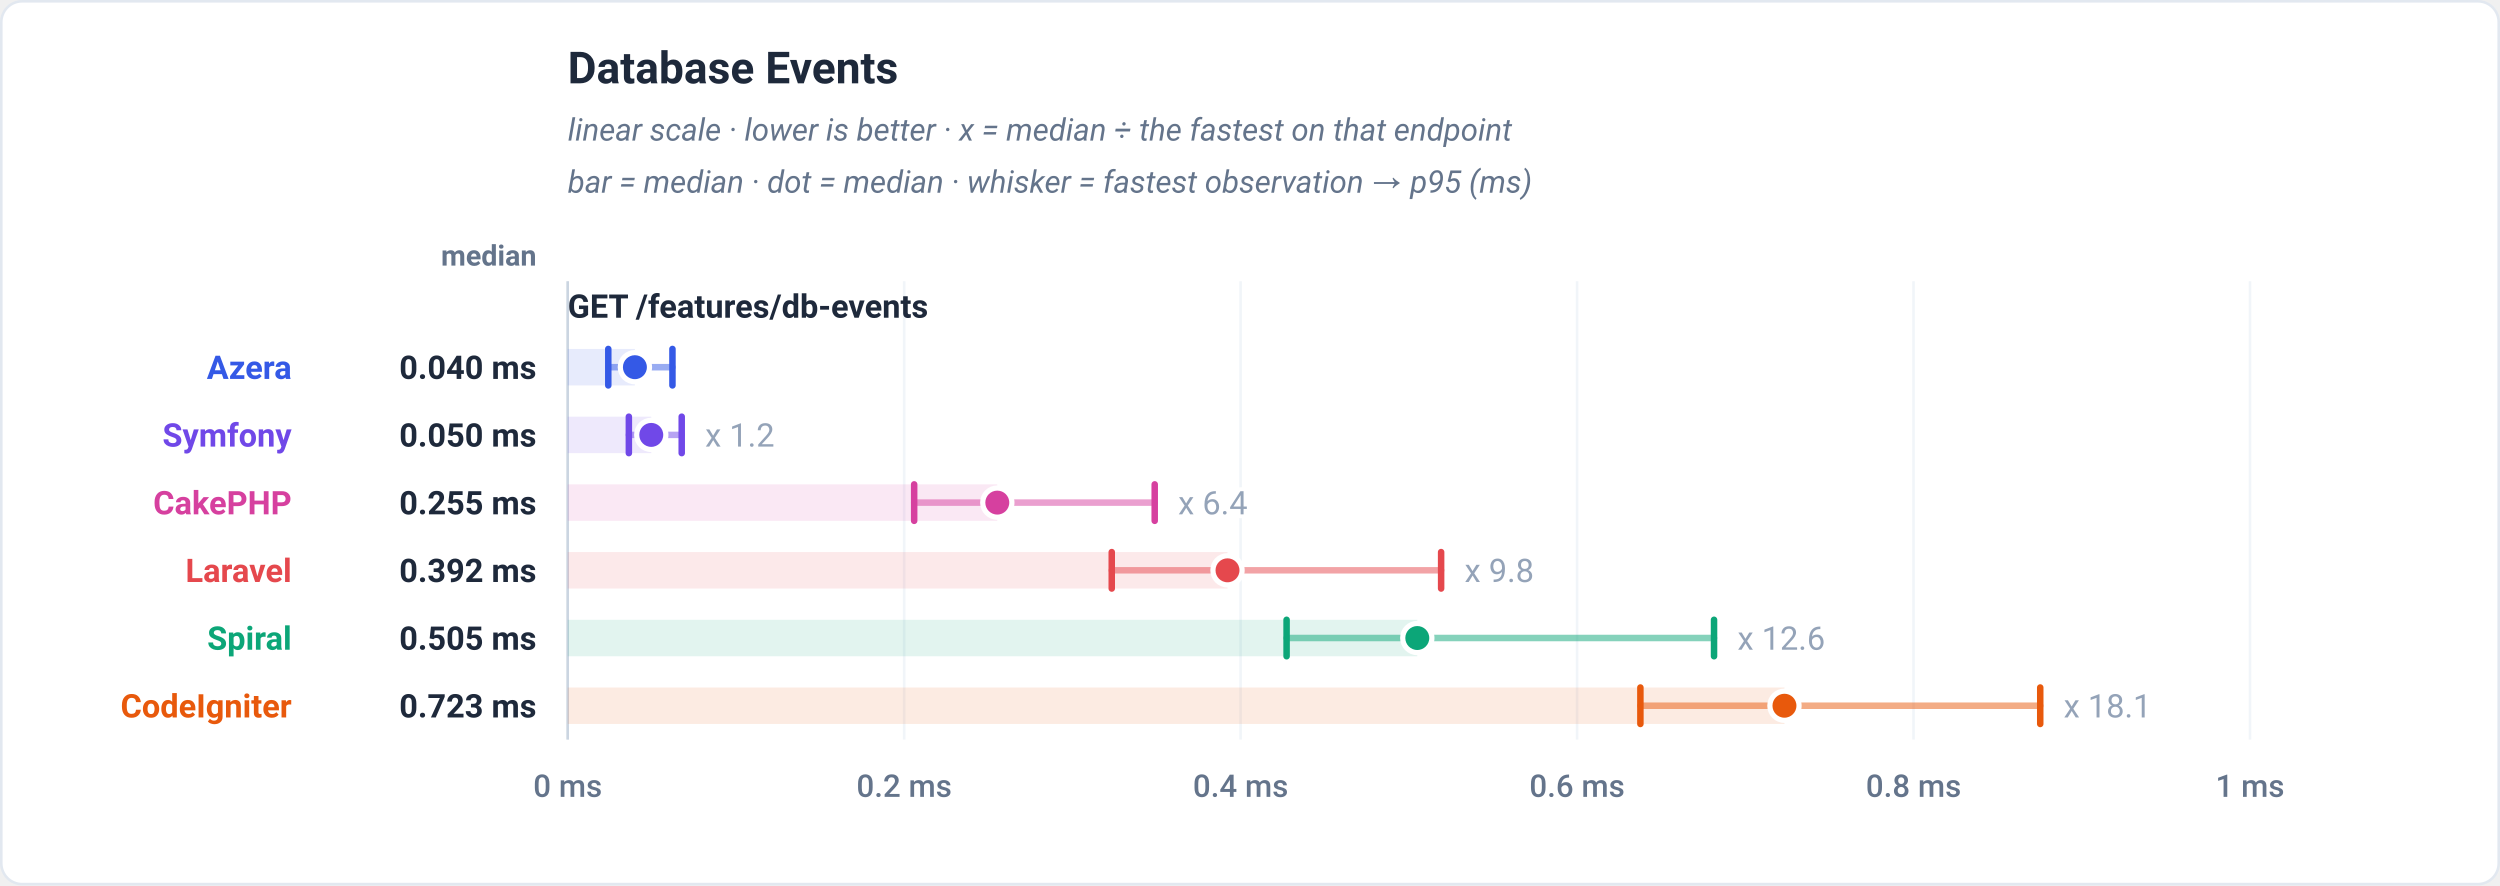
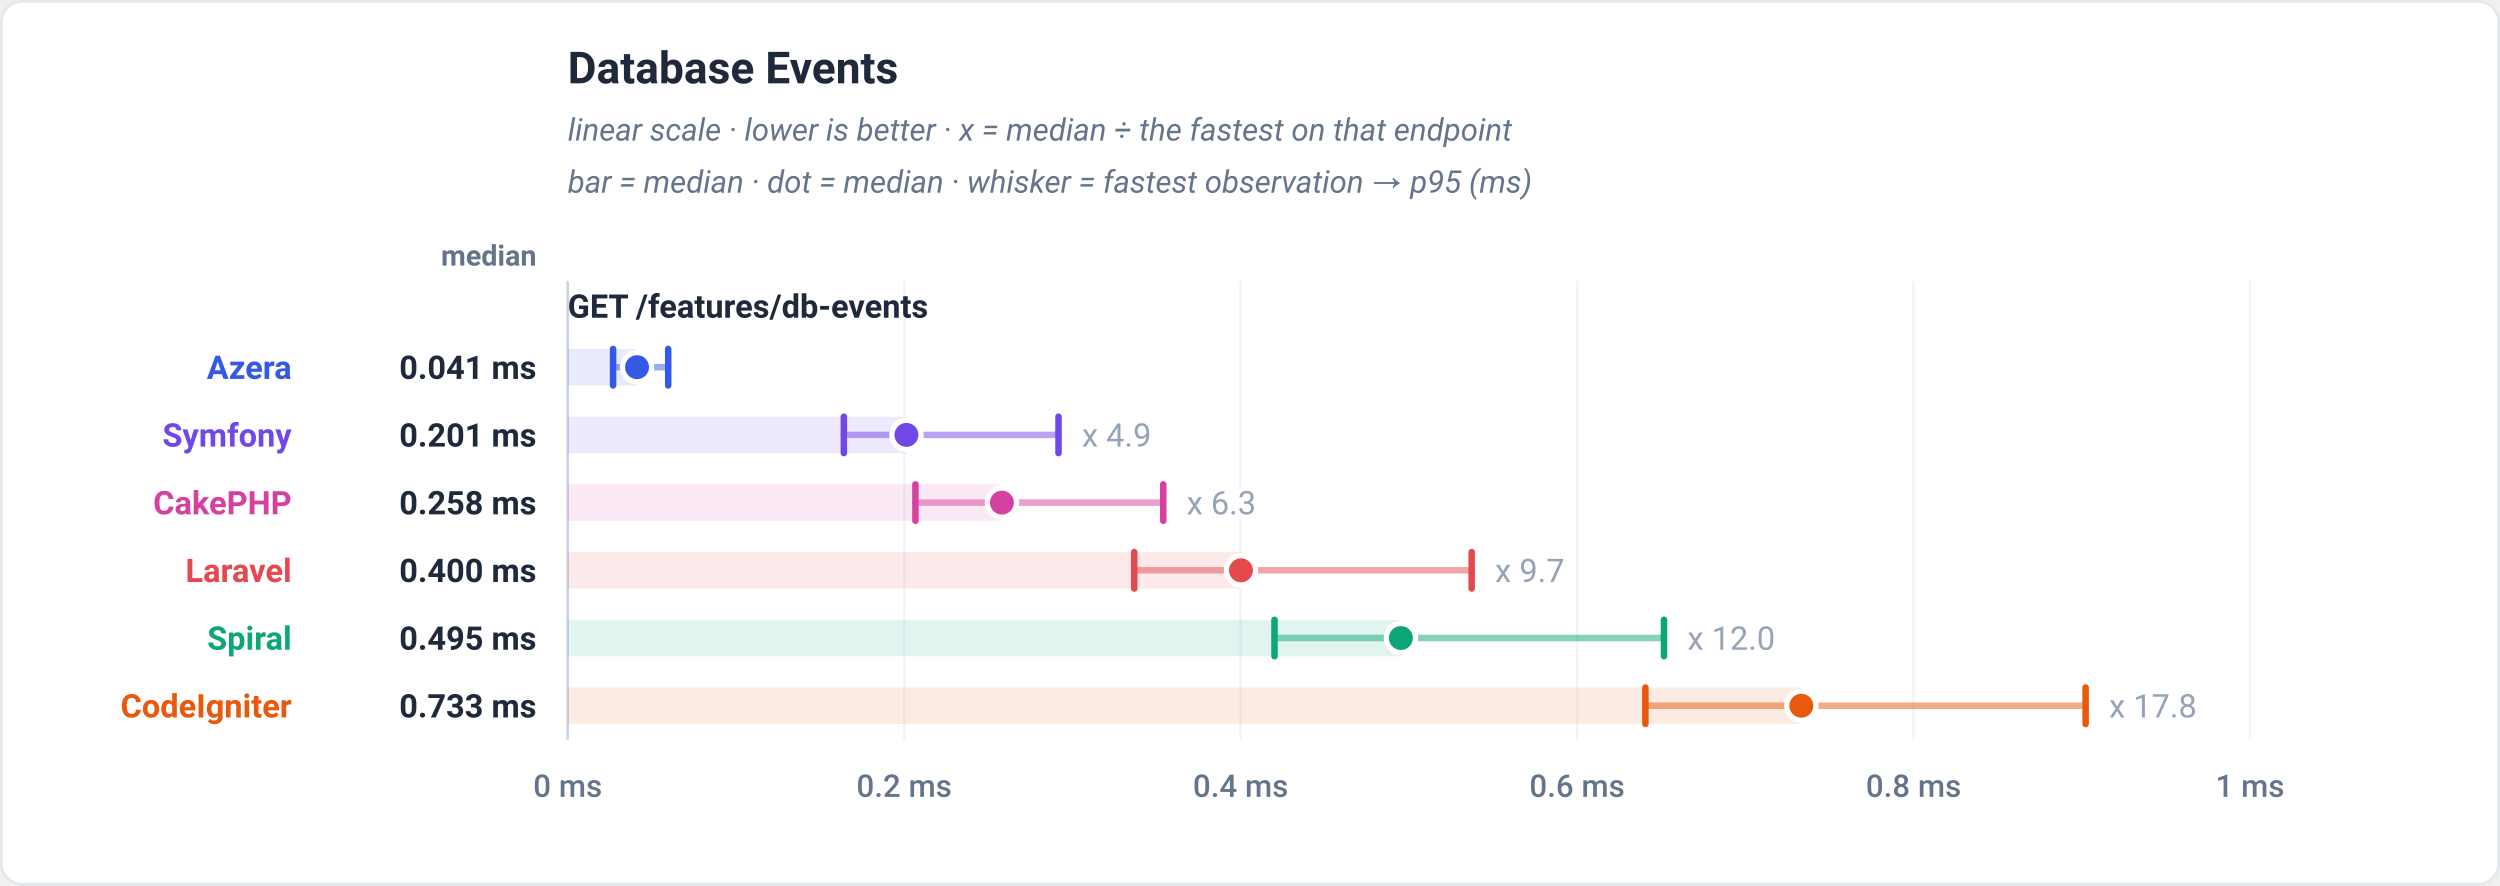
<svg xmlns="http://www.w3.org/2000/svg" viewBox="0 0 960 340" width="960" height="340" role="img" font-family="-apple-system,BlinkMacSystemFont,'Segoe UI',Roboto,Helvetica,Arial,sans-serif">
  <rect x="0.5" y="0.5" width="959" height="339" rx="8" fill="#ffffff" stroke="#e2e8f0" />
  <text x="218" y="32" font-family="-apple-system,BlinkMacSystemFont,'Segoe UI',Roboto,Helvetica,Arial,sans-serif" font-size="17" font-weight="700" fill="#1e293b" text-anchor="start">Database Events</text>
  <text x="218" y="54" font-family="-apple-system,BlinkMacSystemFont,'Segoe UI',Roboto,Helvetica,Arial,sans-serif" font-size="12" font-weight="400" fill="#64748b" text-anchor="start" font-style="italic">linear scale · lower is better · x = median ÷ the fastest on that endpoint</text>
  <text x="218" y="74" font-family="-apple-system,BlinkMacSystemFont,'Segoe UI',Roboto,Helvetica,Arial,sans-serif" font-size="12" font-weight="400" fill="#64748b" text-anchor="start" font-style="italic">bar = median · dot = median · whisker = fastest observation → p95 (ms)</text>
  <text x="206" y="102" font-family="-apple-system,BlinkMacSystemFont,'Segoe UI',Roboto,Helvetica,Arial,sans-serif" font-size="11" font-weight="600" fill="#64748b" text-anchor="end">median</text>
  <line x1="218" y1="108" x2="218" y2="284" stroke="#f1f5f9" stroke-width="1" />
  <text x="218" y="306" font-family="-apple-system,BlinkMacSystemFont,'Segoe UI',Roboto,Helvetica,Arial,sans-serif" font-size="12" font-weight="500" fill="#64748b" text-anchor="middle">0 ms</text>
  <line x1="347.2" y1="108" x2="347.2" y2="284" stroke="#f1f5f9" stroke-width="1" />
  <text x="347.2" y="306" font-family="-apple-system,BlinkMacSystemFont,'Segoe UI',Roboto,Helvetica,Arial,sans-serif" font-size="12" font-weight="500" fill="#64748b" text-anchor="middle">0.2 ms</text>
  <line x1="476.4" y1="108" x2="476.4" y2="284" stroke="#f1f5f9" stroke-width="1" />
  <text x="476.4" y="306" font-family="-apple-system,BlinkMacSystemFont,'Segoe UI',Roboto,Helvetica,Arial,sans-serif" font-size="12" font-weight="500" fill="#64748b" text-anchor="middle">0.4 ms</text>
  <line x1="605.6" y1="108" x2="605.6" y2="284" stroke="#f1f5f9" stroke-width="1" />
  <text x="605.6" y="306" font-family="-apple-system,BlinkMacSystemFont,'Segoe UI',Roboto,Helvetica,Arial,sans-serif" font-size="12" font-weight="500" fill="#64748b" text-anchor="middle">0.6 ms</text>
  <line x1="734.8" y1="108" x2="734.8" y2="284" stroke="#f1f5f9" stroke-width="1" />
  <text x="734.8" y="306" font-family="-apple-system,BlinkMacSystemFont,'Segoe UI',Roboto,Helvetica,Arial,sans-serif" font-size="12" font-weight="500" fill="#64748b" text-anchor="middle">0.8 ms</text>
  <line x1="864" y1="108" x2="864" y2="284" stroke="#f1f5f9" stroke-width="1" />
  <text x="864" y="306" font-family="-apple-system,BlinkMacSystemFont,'Segoe UI',Roboto,Helvetica,Arial,sans-serif" font-size="12" font-weight="500" fill="#64748b" text-anchor="middle">1 ms</text>
  <line x1="218" y1="108" x2="218" y2="284" stroke="#cbd5e1" stroke-width="1" />
  <text x="218" y="122" font-family="-apple-system,BlinkMacSystemFont,'Segoe UI',Roboto,Helvetica,Arial,sans-serif" font-size="12.5" font-weight="700" fill="#1e293b" text-anchor="start">GET /features/db-events</text>
-   <rect x="218" y="134" width="25.8" height="14" fill="#3459e6" fill-opacity="0.12" />
-   <line x1="233.58" y1="141" x2="258.22" y2="141" stroke="#3459e6" stroke-width="2.5" stroke-linecap="round" opacity="0.5" />
-   <line x1="233.58" y1="134" x2="233.58" y2="148" stroke="#3459e6" stroke-width="2.5" stroke-linecap="round" />
-   <line x1="258.22" y1="134" x2="258.22" y2="148" stroke="#3459e6" stroke-width="2.5" stroke-linecap="round" />
-   <circle cx="243.8" cy="141" r="5.6" fill="#3459e6" stroke="#ffffff" stroke-width="2" />
+   <rect x="218" y="134" width="26.62" height="14" fill="#3459e6" fill-opacity="0.12" />
+   <line x1="235.42" y1="141" x2="256.59" y2="141" stroke="#3459e6" stroke-width="2.5" stroke-linecap="round" opacity="0.5" />
+   <line x1="235.42" y1="134" x2="235.42" y2="148" stroke="#3459e6" stroke-width="2.5" stroke-linecap="round" />
+   <line x1="256.59" y1="134" x2="256.59" y2="148" stroke="#3459e6" stroke-width="2.5" stroke-linecap="round" />
+   <circle cx="244.62" cy="141" r="5.6" fill="#3459e6" stroke="#ffffff" stroke-width="2" />
  <text x="112" y="145.5" font-family="-apple-system,BlinkMacSystemFont,'Segoe UI',Roboto,Helvetica,Arial,sans-serif" font-size="12.5" font-weight="700" fill="#3459e6" text-anchor="end">Azera</text>
-   <text x="206" y="145.5" font-family="-apple-system,BlinkMacSystemFont,'Segoe UI',Roboto,Helvetica,Arial,sans-serif" font-size="12.5" font-weight="700" fill="#1e293b" text-anchor="end">0.040 ms</text>
-   <rect x="218" y="160" width="32.08" height="14" fill="#7048e8" fill-opacity="0.12" />
-   <line x1="241.48" y1="167" x2="261.78" y2="167" stroke="#7048e8" stroke-width="2.5" stroke-linecap="round" opacity="0.5" />
-   <line x1="241.48" y1="160" x2="241.48" y2="174" stroke="#7048e8" stroke-width="2.5" stroke-linecap="round" />
-   <line x1="261.78" y1="160" x2="261.78" y2="174" stroke="#7048e8" stroke-width="2.5" stroke-linecap="round" />
-   <circle cx="250.08" cy="167" r="5.6" fill="#7048e8" stroke="#ffffff" stroke-width="2" />
-   <text x="270.78" y="171.5" font-family="-apple-system,BlinkMacSystemFont,'Segoe UI',Roboto,Helvetica,Arial,sans-serif" font-size="12.5" font-weight="400" fill="#94a3b8" text-anchor="start" stroke="#ffffff" stroke-width="3" paint-order="stroke" stroke-linejoin="round">x 1.2</text>
+   <text x="206" y="145.5" font-family="-apple-system,BlinkMacSystemFont,'Segoe UI',Roboto,Helvetica,Arial,sans-serif" font-size="12.5" font-weight="700" fill="#1e293b" text-anchor="end">0.041 ms</text>
+   <rect x="218" y="160" width="130.07" height="14" fill="#7048e8" fill-opacity="0.12" />
+   <line x1="324.04" y1="167" x2="406.47" y2="167" stroke="#7048e8" stroke-width="2.5" stroke-linecap="round" opacity="0.5" />
+   <line x1="324.04" y1="160" x2="324.04" y2="174" stroke="#7048e8" stroke-width="2.5" stroke-linecap="round" />
+   <line x1="406.47" y1="160" x2="406.47" y2="174" stroke="#7048e8" stroke-width="2.5" stroke-linecap="round" />
+   <circle cx="348.07" cy="167" r="5.6" fill="#7048e8" stroke="#ffffff" stroke-width="2" />
+   <text x="415.47" y="171.5" font-family="-apple-system,BlinkMacSystemFont,'Segoe UI',Roboto,Helvetica,Arial,sans-serif" font-size="12.5" font-weight="400" fill="#94a3b8" text-anchor="start" stroke="#ffffff" stroke-width="3" paint-order="stroke" stroke-linejoin="round">x 4.9</text>
  <text x="112" y="171.5" font-family="-apple-system,BlinkMacSystemFont,'Segoe UI',Roboto,Helvetica,Arial,sans-serif" font-size="12.5" font-weight="700" fill="#7048e8" text-anchor="end">Symfony</text>
-   <text x="206" y="171.5" font-family="-apple-system,BlinkMacSystemFont,'Segoe UI',Roboto,Helvetica,Arial,sans-serif" font-size="12.5" font-weight="700" fill="#1e293b" text-anchor="end">0.050 ms</text>
-   <rect x="218" y="186" width="164.96" height="14" fill="#d6409f" fill-opacity="0.12" />
-   <line x1="351.04" y1="193" x2="443.41" y2="193" stroke="#d6409f" stroke-width="2.5" stroke-linecap="round" opacity="0.5" />
-   <line x1="351.04" y1="186" x2="351.04" y2="200" stroke="#d6409f" stroke-width="2.5" stroke-linecap="round" />
-   <line x1="443.41" y1="186" x2="443.41" y2="200" stroke="#d6409f" stroke-width="2.5" stroke-linecap="round" />
-   <circle cx="382.96" cy="193" r="5.6" fill="#d6409f" stroke="#ffffff" stroke-width="2" />
-   <text x="452.41" y="197.5" font-family="-apple-system,BlinkMacSystemFont,'Segoe UI',Roboto,Helvetica,Arial,sans-serif" font-size="12.5" font-weight="400" fill="#94a3b8" text-anchor="start" stroke="#ffffff" stroke-width="3" paint-order="stroke" stroke-linejoin="round">x 6.4</text>
+   <text x="206" y="171.5" font-family="-apple-system,BlinkMacSystemFont,'Segoe UI',Roboto,Helvetica,Arial,sans-serif" font-size="12.5" font-weight="700" fill="#1e293b" text-anchor="end">0.201 ms</text>
+   <rect x="218" y="186" width="166.73" height="14" fill="#d6409f" fill-opacity="0.12" />
+   <line x1="351.52" y1="193" x2="446.68" y2="193" stroke="#d6409f" stroke-width="2.5" stroke-linecap="round" opacity="0.5" />
+   <line x1="351.52" y1="186" x2="351.52" y2="200" stroke="#d6409f" stroke-width="2.5" stroke-linecap="round" />
+   <line x1="446.68" y1="186" x2="446.68" y2="200" stroke="#d6409f" stroke-width="2.5" stroke-linecap="round" />
+   <circle cx="384.73" cy="193" r="5.6" fill="#d6409f" stroke="#ffffff" stroke-width="2" />
+   <text x="455.68" y="197.5" font-family="-apple-system,BlinkMacSystemFont,'Segoe UI',Roboto,Helvetica,Arial,sans-serif" font-size="12.5" font-weight="400" fill="#94a3b8" text-anchor="start" stroke="#ffffff" stroke-width="3" paint-order="stroke" stroke-linejoin="round">x 6.3</text>
  <text x="112" y="197.5" font-family="-apple-system,BlinkMacSystemFont,'Segoe UI',Roboto,Helvetica,Arial,sans-serif" font-size="12.5" font-weight="700" fill="#d6409f" text-anchor="end">CakePHP</text>
-   <text x="206" y="197.5" font-family="-apple-system,BlinkMacSystemFont,'Segoe UI',Roboto,Helvetica,Arial,sans-serif" font-size="12.5" font-weight="700" fill="#1e293b" text-anchor="end">0.255 ms</text>
-   <rect x="218" y="212" width="253.36" height="14" fill="#e5484d" fill-opacity="0.12" />
-   <line x1="426.91" y1="219" x2="553.39" y2="219" stroke="#e5484d" stroke-width="2.5" stroke-linecap="round" opacity="0.5" />
-   <line x1="426.91" y1="212" x2="426.91" y2="226" stroke="#e5484d" stroke-width="2.5" stroke-linecap="round" />
-   <line x1="553.39" y1="212" x2="553.39" y2="226" stroke="#e5484d" stroke-width="2.5" stroke-linecap="round" />
-   <circle cx="471.36" cy="219" r="5.6" fill="#e5484d" stroke="#ffffff" stroke-width="2" />
-   <text x="562.39" y="223.5" font-family="-apple-system,BlinkMacSystemFont,'Segoe UI',Roboto,Helvetica,Arial,sans-serif" font-size="12.5" font-weight="400" fill="#94a3b8" text-anchor="start" stroke="#ffffff" stroke-width="3" paint-order="stroke" stroke-linejoin="round">x 9.8</text>
+   <text x="206" y="197.5" font-family="-apple-system,BlinkMacSystemFont,'Segoe UI',Roboto,Helvetica,Arial,sans-serif" font-size="12.5" font-weight="700" fill="#1e293b" text-anchor="end">0.258 ms</text>
+   <rect x="218" y="212" width="258.53" height="14" fill="#e5484d" fill-opacity="0.12" />
+   <line x1="435.55" y1="219" x2="565.12" y2="219" stroke="#e5484d" stroke-width="2.5" stroke-linecap="round" opacity="0.5" />
+   <line x1="435.55" y1="212" x2="435.55" y2="226" stroke="#e5484d" stroke-width="2.5" stroke-linecap="round" />
+   <line x1="565.12" y1="212" x2="565.12" y2="226" stroke="#e5484d" stroke-width="2.5" stroke-linecap="round" />
+   <circle cx="476.53" cy="219" r="5.6" fill="#e5484d" stroke="#ffffff" stroke-width="2" />
+   <text x="574.12" y="223.5" font-family="-apple-system,BlinkMacSystemFont,'Segoe UI',Roboto,Helvetica,Arial,sans-serif" font-size="12.5" font-weight="400" fill="#94a3b8" text-anchor="start" stroke="#ffffff" stroke-width="3" paint-order="stroke" stroke-linejoin="round">x 9.7</text>
  <text x="112" y="223.5" font-family="-apple-system,BlinkMacSystemFont,'Segoe UI',Roboto,Helvetica,Arial,sans-serif" font-size="12.5" font-weight="700" fill="#e5484d" text-anchor="end">Laravel</text>
-   <text x="206" y="223.5" font-family="-apple-system,BlinkMacSystemFont,'Segoe UI',Roboto,Helvetica,Arial,sans-serif" font-size="12.5" font-weight="700" fill="#1e293b" text-anchor="end">0.392 ms</text>
-   <rect x="218" y="238" width="326.24" height="14" fill="#0ca678" fill-opacity="0.12" />
-   <line x1="494.05" y1="245" x2="658.19" y2="245" stroke="#0ca678" stroke-width="2.5" stroke-linecap="round" opacity="0.5" />
-   <line x1="494.05" y1="238" x2="494.05" y2="252" stroke="#0ca678" stroke-width="2.5" stroke-linecap="round" />
-   <line x1="658.19" y1="238" x2="658.19" y2="252" stroke="#0ca678" stroke-width="2.5" stroke-linecap="round" />
-   <circle cx="544.24" cy="245" r="5.6" fill="#0ca678" stroke="#ffffff" stroke-width="2" />
-   <text x="667.19" y="249.5" font-family="-apple-system,BlinkMacSystemFont,'Segoe UI',Roboto,Helvetica,Arial,sans-serif" font-size="12.5" font-weight="400" fill="#94a3b8" text-anchor="start" stroke="#ffffff" stroke-width="3" paint-order="stroke" stroke-linejoin="round">x 12.6</text>
+   <text x="206" y="223.5" font-family="-apple-system,BlinkMacSystemFont,'Segoe UI',Roboto,Helvetica,Arial,sans-serif" font-size="12.5" font-weight="700" fill="#1e293b" text-anchor="end">0.400 ms</text>
+   <rect x="218" y="238" width="319.93" height="14" fill="#0ca678" fill-opacity="0.12" />
+   <line x1="489.41" y1="245" x2="638.97" y2="245" stroke="#0ca678" stroke-width="2.5" stroke-linecap="round" opacity="0.5" />
+   <line x1="489.41" y1="238" x2="489.41" y2="252" stroke="#0ca678" stroke-width="2.5" stroke-linecap="round" />
+   <line x1="638.97" y1="238" x2="638.97" y2="252" stroke="#0ca678" stroke-width="2.5" stroke-linecap="round" />
+   <circle cx="537.93" cy="245" r="5.6" fill="#0ca678" stroke="#ffffff" stroke-width="2" />
+   <text x="647.97" y="249.5" font-family="-apple-system,BlinkMacSystemFont,'Segoe UI',Roboto,Helvetica,Arial,sans-serif" font-size="12.5" font-weight="400" fill="#94a3b8" text-anchor="start" stroke="#ffffff" stroke-width="3" paint-order="stroke" stroke-linejoin="round">x 12.0</text>
  <text x="112" y="249.5" font-family="-apple-system,BlinkMacSystemFont,'Segoe UI',Roboto,Helvetica,Arial,sans-serif" font-size="12.5" font-weight="700" fill="#0ca678" text-anchor="end">Spiral</text>
-   <text x="206" y="249.5" font-family="-apple-system,BlinkMacSystemFont,'Segoe UI',Roboto,Helvetica,Arial,sans-serif" font-size="12.5" font-weight="700" fill="#1e293b" text-anchor="end">0.505 ms</text>
-   <rect x="218" y="264" width="467.23" height="14" fill="#e8590c" fill-opacity="0.12" />
-   <line x1="629.91" y1="271" x2="783.45" y2="271" stroke="#e8590c" stroke-width="2.5" stroke-linecap="round" opacity="0.5" />
-   <line x1="629.91" y1="264" x2="629.91" y2="278" stroke="#e8590c" stroke-width="2.5" stroke-linecap="round" />
-   <line x1="783.45" y1="264" x2="783.45" y2="278" stroke="#e8590c" stroke-width="2.5" stroke-linecap="round" />
-   <circle cx="685.23" cy="271" r="5.6" fill="#e8590c" stroke="#ffffff" stroke-width="2" />
-   <text x="792.45" y="275.5" font-family="-apple-system,BlinkMacSystemFont,'Segoe UI',Roboto,Helvetica,Arial,sans-serif" font-size="12.5" font-weight="400" fill="#94a3b8" text-anchor="start" stroke="#ffffff" stroke-width="3" paint-order="stroke" stroke-linejoin="round">x 18.1</text>
+   <text x="206" y="249.5" font-family="-apple-system,BlinkMacSystemFont,'Segoe UI',Roboto,Helvetica,Arial,sans-serif" font-size="12.5" font-weight="700" fill="#1e293b" text-anchor="end">0.495 ms</text>
+   <rect x="218" y="264" width="473.71" height="14" fill="#e8590c" fill-opacity="0.12" />
+   <line x1="631.84" y1="271" x2="800.88" y2="271" stroke="#e8590c" stroke-width="2.5" stroke-linecap="round" opacity="0.5" />
+   <line x1="631.84" y1="264" x2="631.84" y2="278" stroke="#e8590c" stroke-width="2.5" stroke-linecap="round" />
+   <line x1="800.88" y1="264" x2="800.88" y2="278" stroke="#e8590c" stroke-width="2.5" stroke-linecap="round" />
+   <circle cx="691.71" cy="271" r="5.6" fill="#e8590c" stroke="#ffffff" stroke-width="2" />
+   <text x="809.88" y="275.5" font-family="-apple-system,BlinkMacSystemFont,'Segoe UI',Roboto,Helvetica,Arial,sans-serif" font-size="12.5" font-weight="400" fill="#94a3b8" text-anchor="start" stroke="#ffffff" stroke-width="3" paint-order="stroke" stroke-linejoin="round">x 17.8</text>
  <text x="112" y="275.5" font-family="-apple-system,BlinkMacSystemFont,'Segoe UI',Roboto,Helvetica,Arial,sans-serif" font-size="12.5" font-weight="700" fill="#e8590c" text-anchor="end">CodeIgniter</text>
-   <text x="206" y="275.5" font-family="-apple-system,BlinkMacSystemFont,'Segoe UI',Roboto,Helvetica,Arial,sans-serif" font-size="12.5" font-weight="700" fill="#1e293b" text-anchor="end">0.723 ms</text>
+   <text x="206" y="275.5" font-family="-apple-system,BlinkMacSystemFont,'Segoe UI',Roboto,Helvetica,Arial,sans-serif" font-size="12.5" font-weight="700" fill="#1e293b" text-anchor="end">0.733 ms</text>
</svg>
